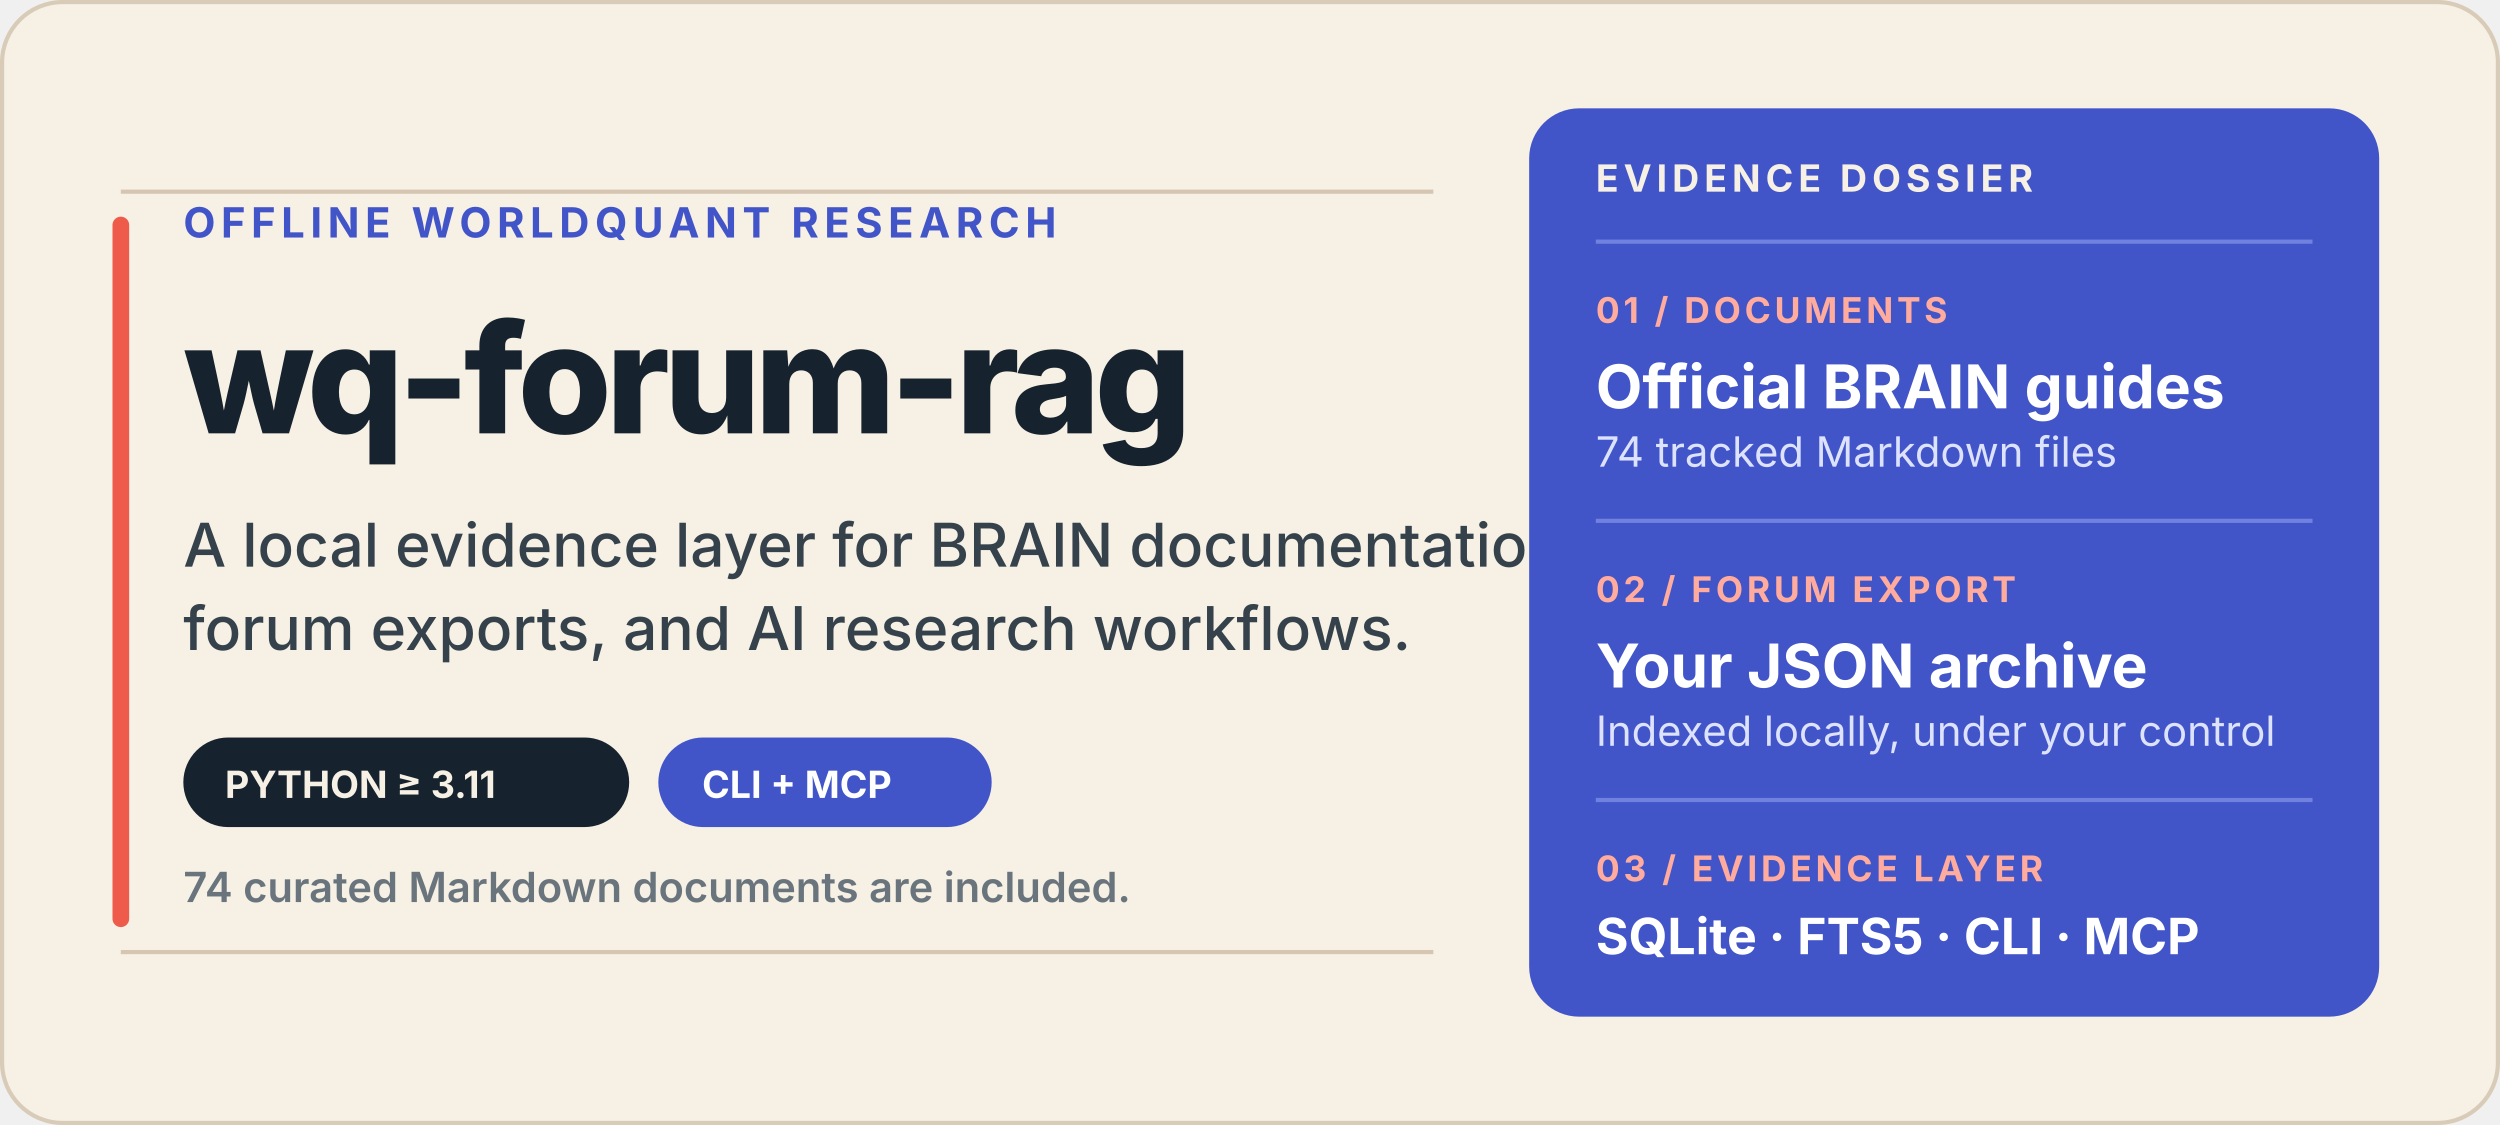
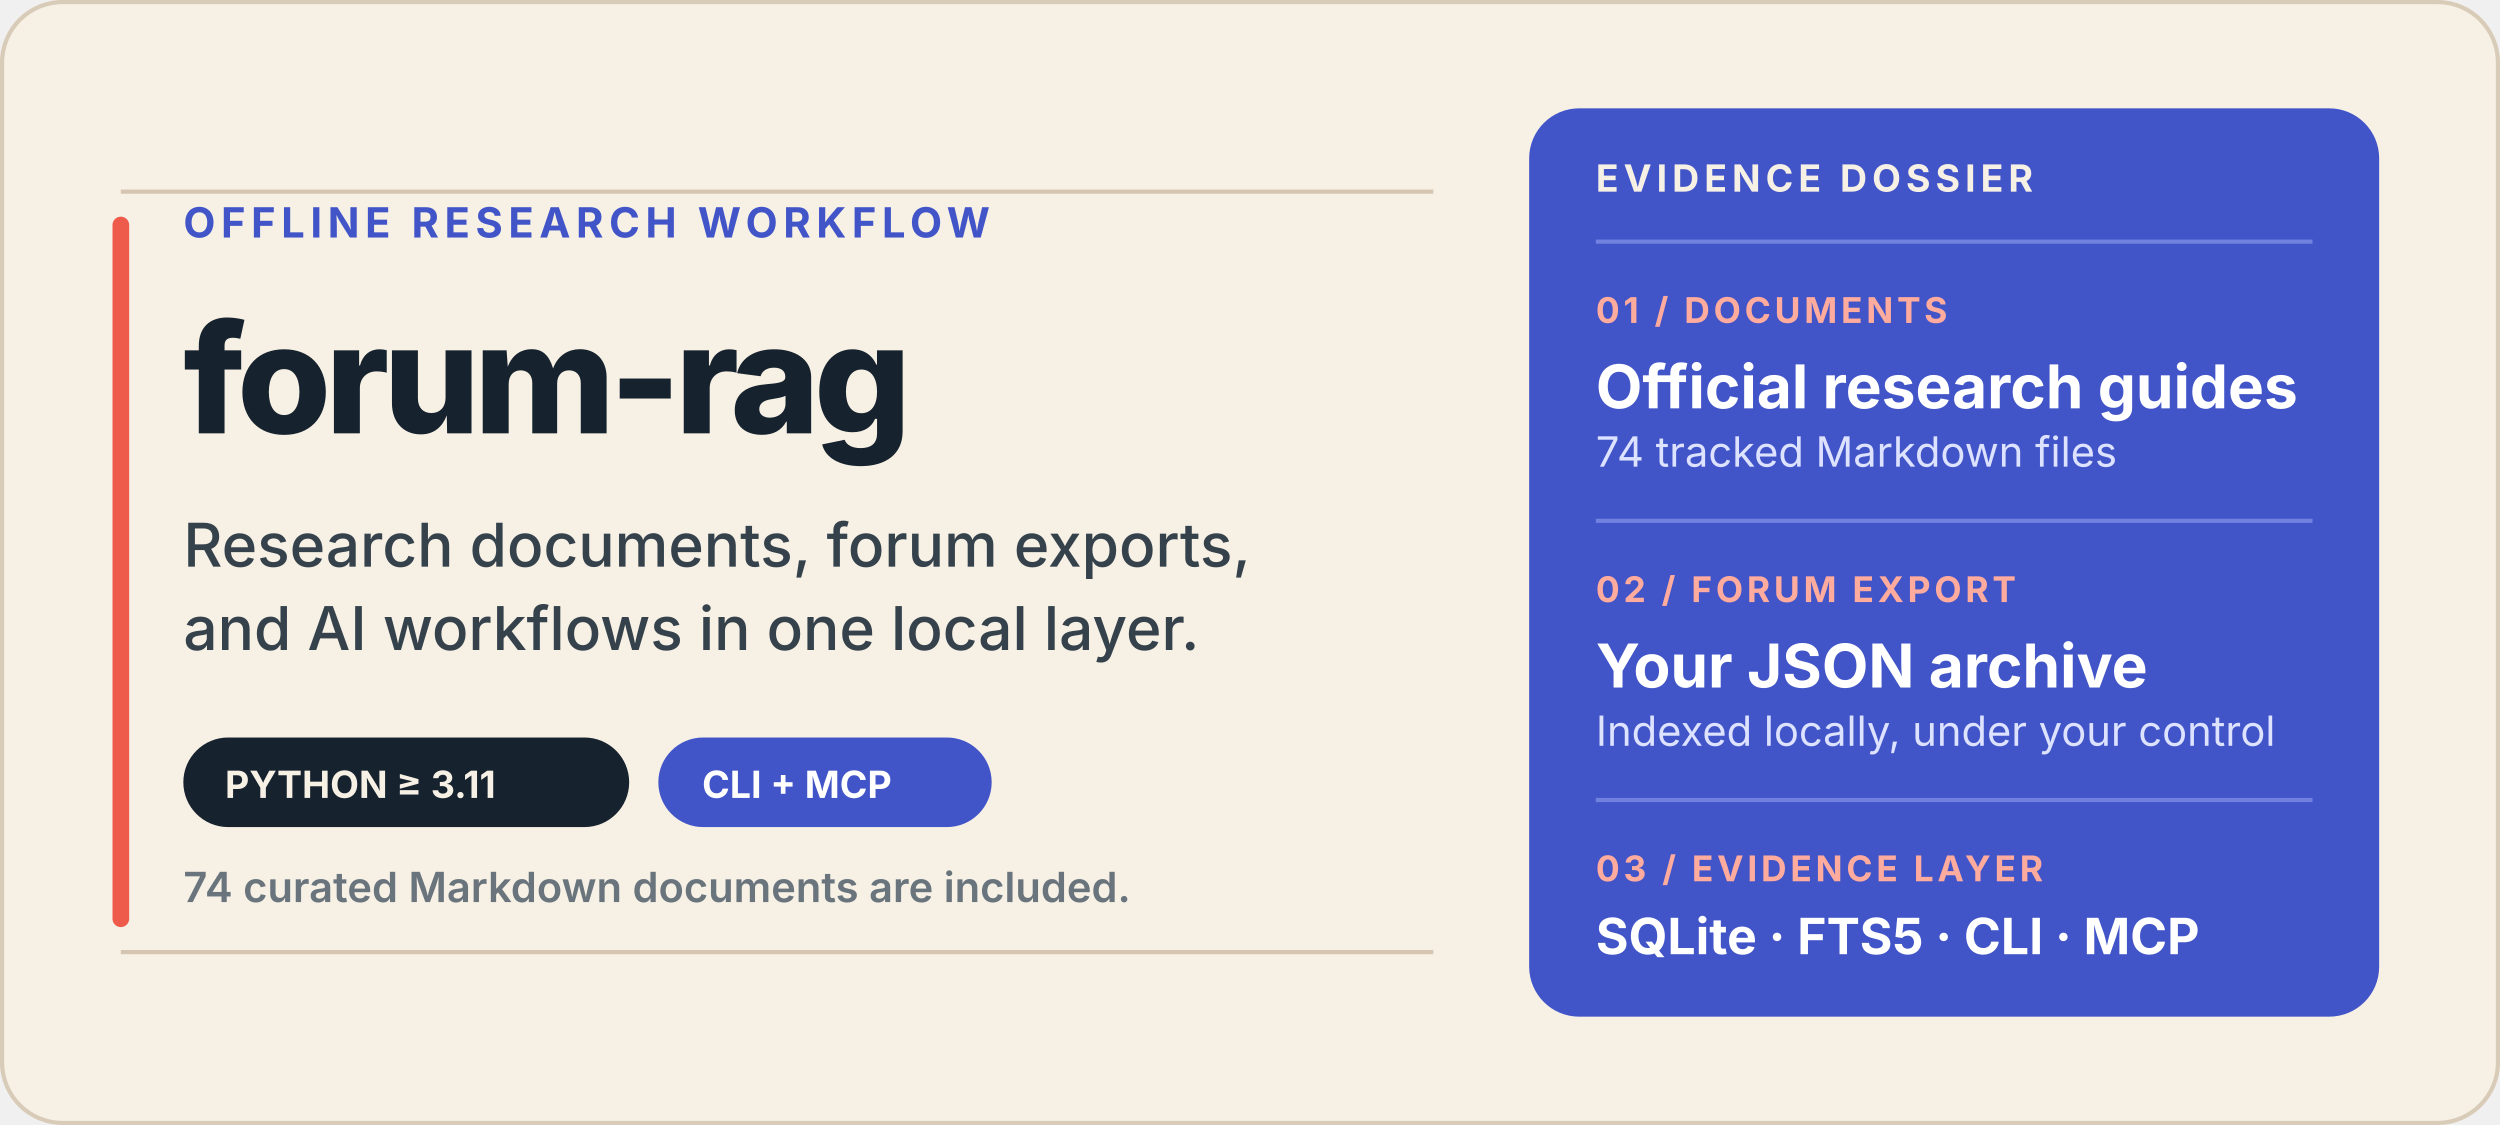
<svg xmlns="http://www.w3.org/2000/svg" viewBox="0 0 1200 540" role="img" aria-labelledby="title desc">
  <rect width="1200" height="540" rx="30" fill="#f6f0e5" />
  <rect x="1" y="1" width="1198" height="538" rx="29" fill="none" stroke="#d8cbb8" stroke-width="2" />
  <path d="M58 92H688M58 457H688" stroke="#d6c6b1" stroke-width="2" />
  <path d="M58 108V441" stroke="#ef5b4a" stroke-width="8" stroke-linecap="round" />
  <g font-family="-apple-system, BlinkMacSystemFont, 'Segoe UI', sans-serif">
-     <text x="88" y="114" fill="#4255c8" font-size="20" font-weight="750" letter-spacing="2.7">OFFLINE WORLDQUANT RESEARCH</text>
-     <text x="88" y="208" fill="#16222d" font-size="73" font-weight="760" letter-spacing="-2.8">wq-forum-rag</text>
-     <text x="88" y="272" fill="#35424c" font-size="29" font-weight="500">A local evidence layer for BRAIN documentation,</text>
-     <text x="88" y="312" fill="#35424c" font-size="29" font-weight="500">forum exports, and AI research workflows.</text>
+     <text x="88" y="114" fill="#4255c8" font-size="20" font-weight="750" letter-spacing="2.7">OFFLINE RESEARCH WORKFLOW</text>
+     <text x="88" y="208" fill="#16222d" font-size="73" font-weight="760" letter-spacing="-2.8">forum-rag</text>
+     <text x="88" y="272" fill="#35424c" font-size="29" font-weight="500">Research documents, forum exports,</text>
+     <text x="88" y="312" fill="#35424c" font-size="29" font-weight="500">and AI workflows in one local layer.</text>
    <g transform="translate(88 354)">
      <rect width="214" height="43" rx="21.5" fill="#16222d" />
      <text x="20" y="29" fill="#f6f0e5" font-size="18" font-weight="700">PYTHON ≥ 3.11</text>
      <rect x="228" width="160" height="43" rx="21.5" fill="#4255c8" />
      <text x="249" y="29" fill="#ffffff" font-size="18" font-weight="700">CLI + MCP</text>
    </g>
    <text x="88" y="433" fill="#69747c" font-size="20" font-weight="600">74 curated Markdown documents are included.</text>
    <rect x="734" y="52" width="408" height="436" rx="24" fill="#4255c8" />
    <path d="M766 116H1110M766 250H1110M766 384H1110" stroke="#7181df" stroke-width="2" />
    <text x="766" y="92" fill="#f6f0e5" font-size="18" font-weight="750" letter-spacing="2.4">EVIDENCE DOSSIER</text>
    <text x="766" y="155" fill="#ffab9e" font-size="17" font-weight="750" letter-spacing="1.8">01 / DOCUMENTS</text>
-     <text x="766" y="196" fill="#ffffff" font-size="29" font-weight="720">Official BRAIN guides</text>
+     <text x="766" y="196" fill="#ffffff" font-size="29" font-weight="720">Official research guides</text>
    <text x="766" y="224" fill="#dce2ff" font-size="20">74 tracked Markdown files</text>
    <text x="766" y="289" fill="#ffab9e" font-size="17" font-weight="750" letter-spacing="1.8">02 / FORUM EXPORT</text>
    <text x="766" y="330" fill="#ffffff" font-size="29" font-weight="720">Your JSON archive</text>
    <text x="766" y="358" fill="#dce2ff" font-size="20">Indexed locally, under your control</text>
    <text x="766" y="423" fill="#ffab9e" font-size="17" font-weight="750" letter-spacing="1.8">03 / EVIDENCE LAYER</text>
    <text x="766" y="458" fill="#ffffff" font-size="24" font-weight="720">SQLite · FTS5 · CLI · MCP</text>
  </g>
</svg>
